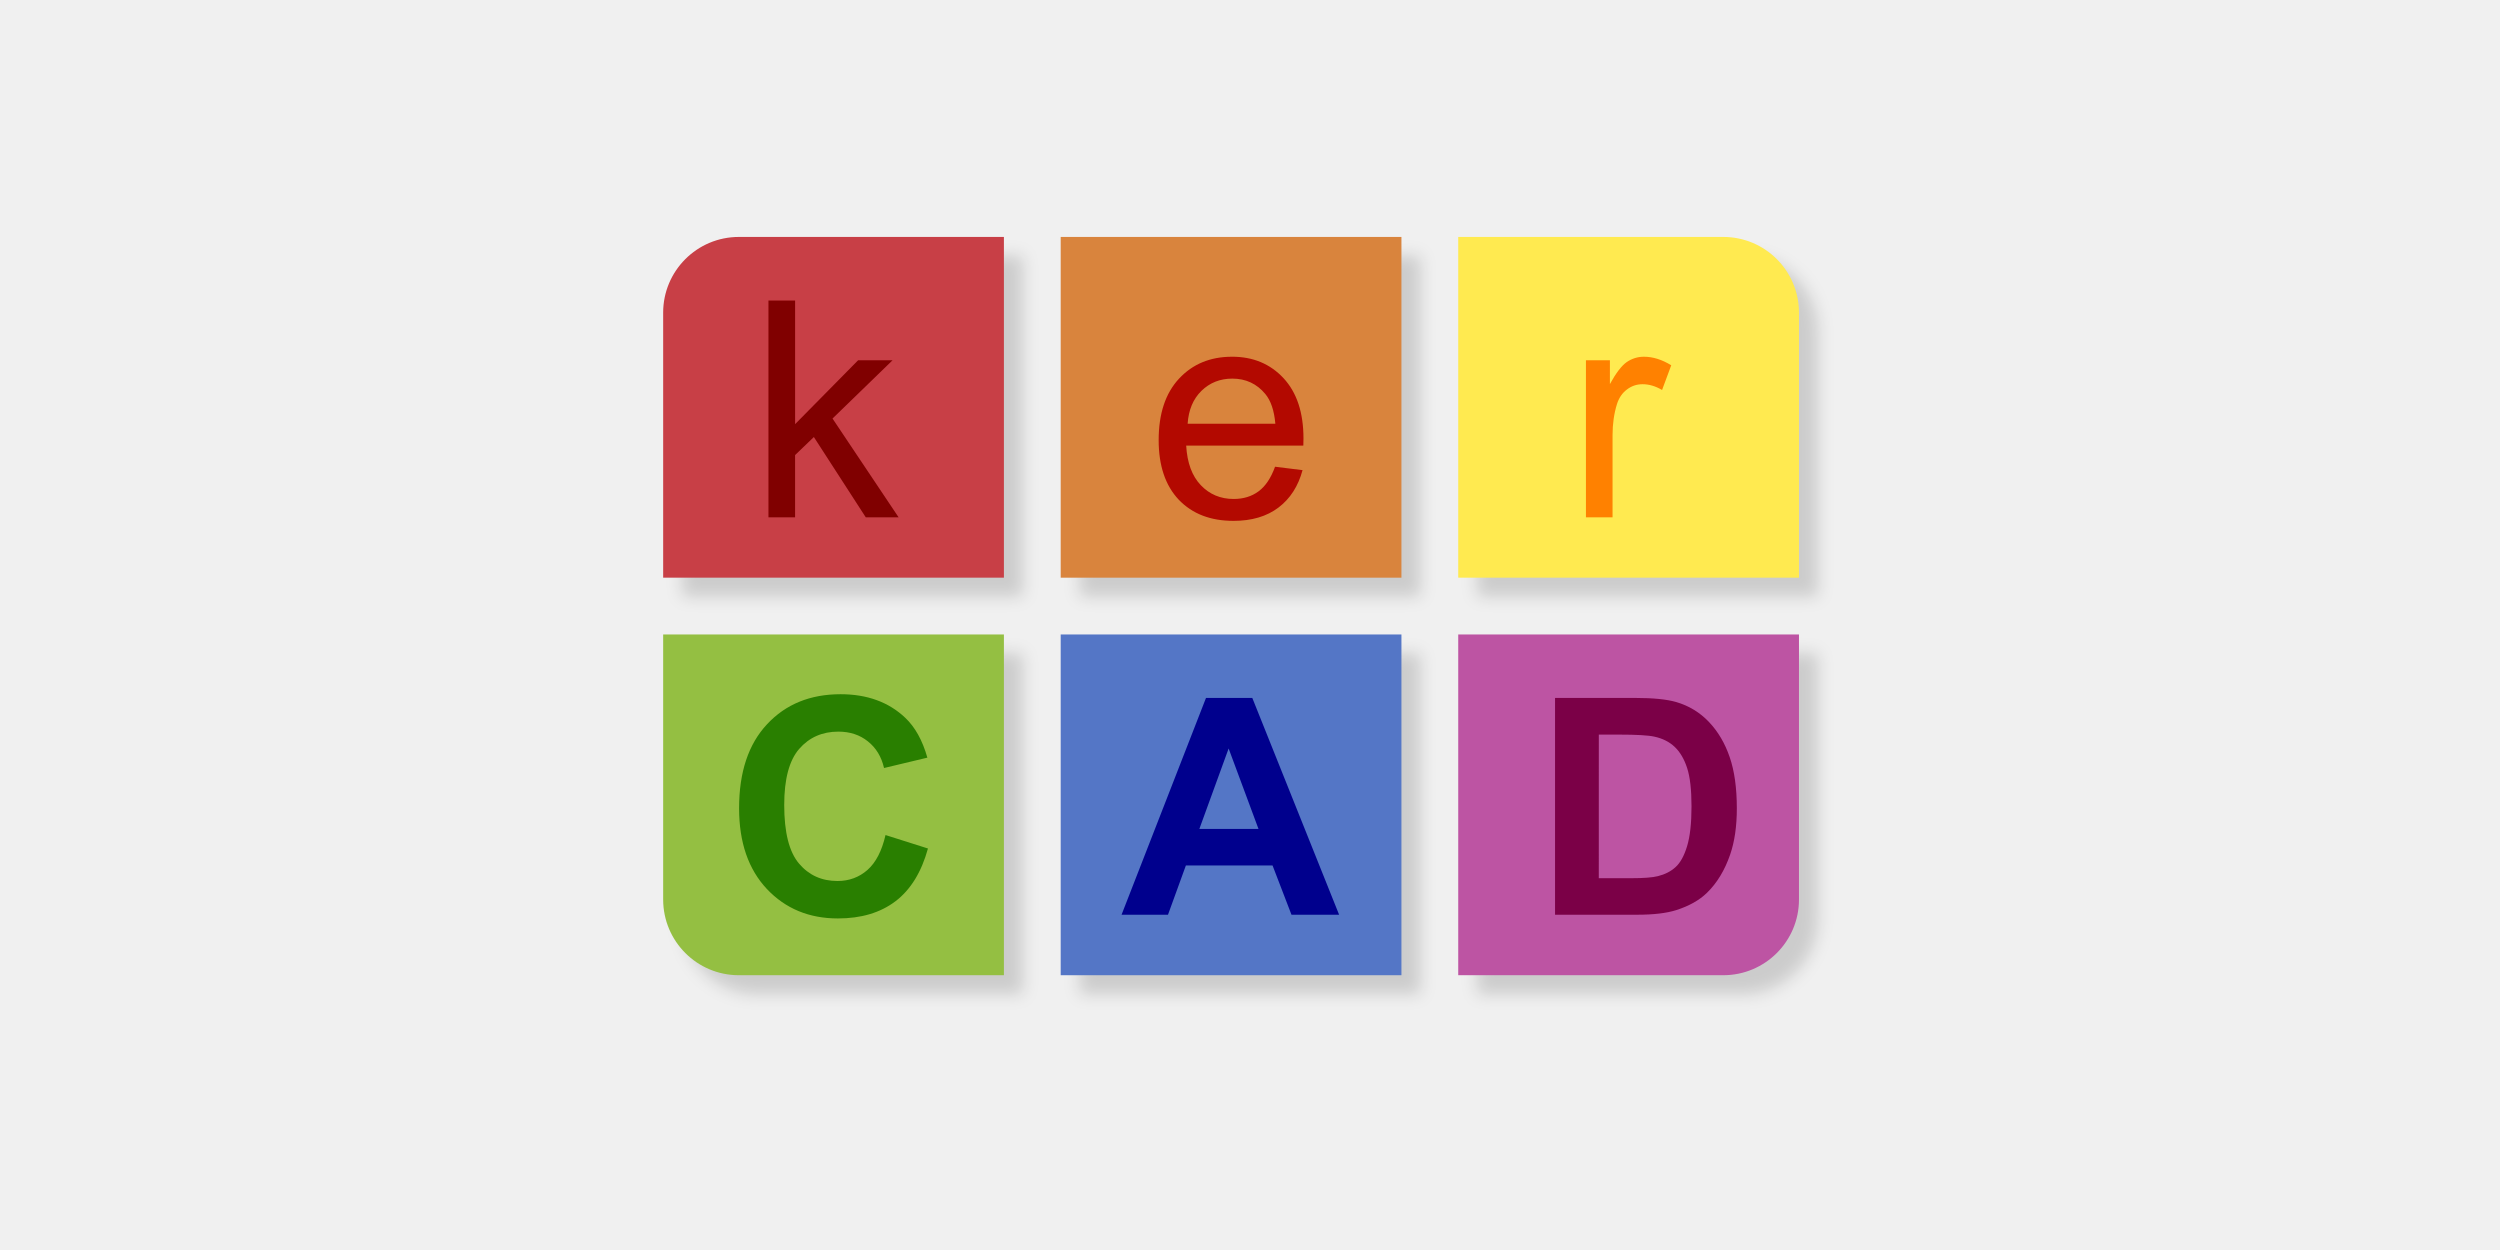
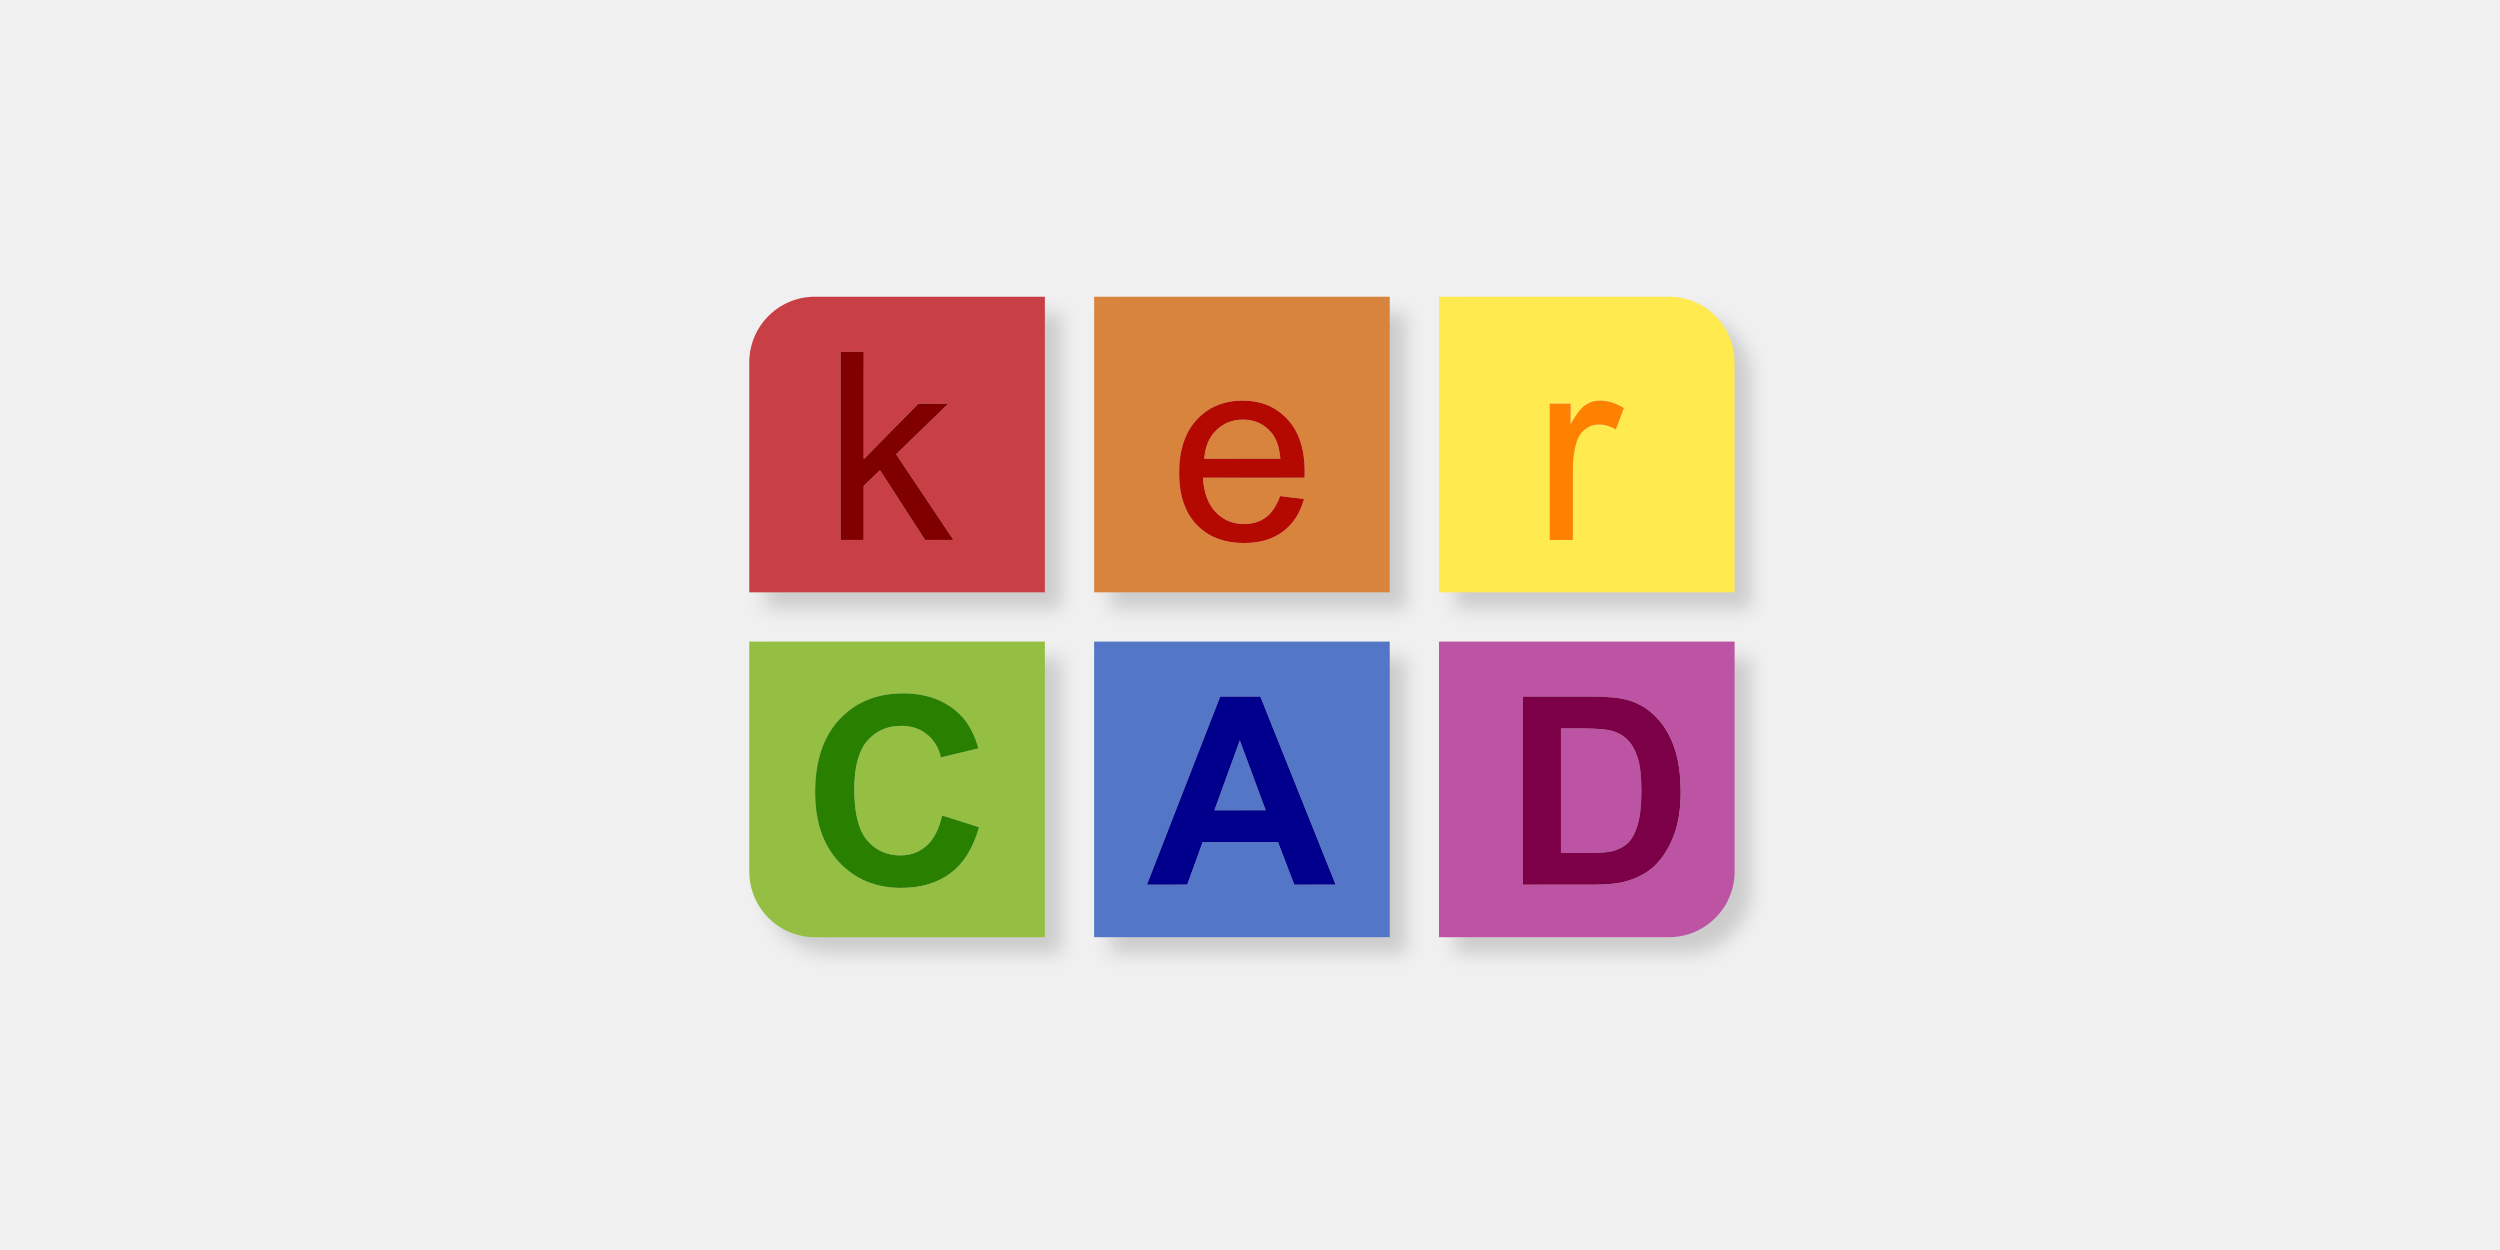
- <svg xmlns="http://www.w3.org/2000/svg" width="960" height="480" viewBox="0 0 960 480" fill="none" version="1.1" id="svg9" xml:space="preserve">
-   <defs id="defs2">
-     <linearGradient id="background" x2="960" y2="480" gradientUnits="userSpaceOnUse">
-       <stop stop-color="#153B67" id="stop1" />
-       <stop offset="1" stop-color="#1269EB" id="stop2" />
-     </linearGradient>
-     <pattern id="grid" width="40" height="40" patternUnits="userSpaceOnUse">
-       <path d="M40 0H0V40" stroke="white" stroke-opacity=".08" id="path2" />
-     </pattern>
-     <filter style="color-interpolation-filters:sRGB" id="filter67" x="-0.017" y="-0.026" width="1.033" height="1.051">
-       <feGaussianBlur stdDeviation="0.418" id="feGaussianBlur67" />
+ <svg xmlns="http://www.w3.org/2000/svg" version="1.1" viewBox="0 0 960 480">
+   <g transform="translate(32.4909 32.9909)">
+     <g transform="translate(447.509 207.009)">
+       <g transform="rotate(0)">
+         <g transform="scale(6.30611 6.30611)">
+           <g transform="skewX(0) skewY(0)">
+             <g opacity="1" transform="translate(-32.4909 -32.9909)">
+               <g id="Group">
+                 <g transform="translate(53 42.5)">
+                   <g transform="translate(0 0.499989)">
+                     <g transform="rotate(0)">
+                       <g>
+                         <animateTransform keyTimes="0;0.272;0.318;0.335;1" calcMode="spline" type="scale" dur="3.983s" keySplines="0 0 1 1;0 0 1 1;0 0 1 1;0 0 1 1" fill="freeze" attributeName="transform" values="1 1;1 1;1.2 1;1 1;1 1" />
+                         <g>
+                           <animateTransform keyTimes="0;0.272;0.318;0.335;1" calcMode="spline" type="scale" dur="3.983s" keySplines="0 0 1 1;0 0 1 1;0 0 1 1;0 0 1 1" fill="freeze" attributeName="transform" values="1 1;1 1;1 1.2;1 1;1 1" />
+                           <g opacity="1" transform="skewX(0) skewY(0) translate(-53 -42.5)">
+                             <g id="D">
+                               <g filter="url(#0x00007f88f5ca0810)">
+                                 <g opacity="0.15" transform="translate(53.9141 99.0547) translate(1 -55.477) rotate(0) scale(1 1) skewX(0) skewY(0) translate(-53.9141 -99.0547)">
+                                   <path d="M51.426 95.266C51.426 95.266 52.465 95.266 52.465 95.266C53.408 95.266 54.04 95.302 54.363 95.375C54.796 95.469 55.152 95.648 55.434 95.914C55.715 96.18 55.934 96.549 56.09 97.023C56.246 97.497 56.324 98.177 56.324 99.062C56.324 99.948 56.246 100.648 56.09 101.164C55.934 101.674 55.73 102.042 55.48 102.266C55.236 102.49 54.926 102.648 54.551 102.742C54.264 102.815 53.798 102.852 53.152 102.852C53.152 102.852 51.426 102.852 51.426 102.852C51.426 102.852 51.426 95.266 51.426 95.266ZM49.113 93.328C49.113 93.328 49.113 104.781 49.113 104.781C49.113 104.781 53.465 104.781 53.465 104.781C54.319 104.781 55.001 104.701 55.512 104.539C56.194 104.32 56.736 104.016 57.137 103.625C57.668 103.109 58.077 102.435 58.363 101.602C58.598 100.919 58.715 100.107 58.715 99.164C58.715 98.091 58.59 97.19 58.34 96.461C58.09 95.727 57.725 95.107 57.246 94.602C56.767 94.096 56.191 93.745 55.52 93.547C55.02 93.401 54.293 93.328 53.34 93.328C53.34 93.328 49.113 93.328 49.113 93.328ZM44 89.977C44 89.977 44 107.977 44 107.977C44 107.977 58 107.977 58 107.977C60.209 107.977 62 106.186 62 103.977C62 103.977 62 89.977 62 89.977C62 89.977 44 89.977 44 89.977Z" id="D2shadow" stroke-linejoin="round" fill-rule="evenodd" fill="#000000" stroke-linecap="round" stroke="none" stroke-width="0" />
+                                 </g>
+                               </g>
+                               <g opacity="1" transform="translate(53.9141 99.0547) translate(0 -56.4766) rotate(0) scale(1 1) skewX(0) skewY(0) translate(-53.9141 -99.0547)">
+                                 <path d="M51.426 95.266C51.426 95.266 52.465 95.266 52.465 95.266C53.408 95.266 54.04 95.302 54.363 95.375C54.796 95.469 55.152 95.648 55.434 95.914C55.715 96.18 55.934 96.549 56.09 97.023C56.246 97.497 56.324 98.177 56.324 99.062C56.324 99.948 56.246 100.648 56.09 101.164C55.934 101.674 55.73 102.042 55.48 102.266C55.236 102.49 54.926 102.648 54.551 102.742C54.264 102.815 53.798 102.852 53.152 102.852C53.152 102.852 51.426 102.852 51.426 102.852C51.426 102.852 51.426 95.266 51.426 95.266ZM49.113 93.328C49.113 93.328 49.113 104.781 49.113 104.781C49.113 104.781 53.465 104.781 53.465 104.781C54.319 104.781 55.001 104.701 55.512 104.539C56.194 104.32 56.736 104.016 57.137 103.625C57.668 103.109 58.077 102.435 58.363 101.602C58.598 100.919 58.715 100.107 58.715 99.164C58.715 98.091 58.59 97.19 58.34 96.461C58.09 95.727 57.725 95.107 57.246 94.602C56.767 94.096 56.191 93.745 55.52 93.547C55.02 93.401 54.293 93.328 53.34 93.328C53.34 93.328 49.113 93.328 49.113 93.328ZM44 89.977C44 89.977 44 107.977 44 107.977C44 107.977 58 107.977 58 107.977C60.209 107.977 62 106.186 62 103.977C62 103.977 62 89.977 62 89.977C62 89.977 44 89.977 44 89.977Z" id="D2" stroke-linejoin="round" fill-rule="evenodd" fill="#bd54a3" stroke-linecap="round" stroke="none" stroke-width="0" />
+                               </g>
+                               <g opacity="1" transform="translate(53.9141 99.0547) translate(0 -56.4766) rotate(0) scale(1 1) skewX(0) skewY(0) translate(-53.9141 -99.0547)">
+                                 <path d="M51.426 95.266C51.426 95.266 52.465 95.266 52.465 95.266C53.408 95.266 54.04 95.302 54.363 95.375C54.796 95.469 55.152 95.648 55.434 95.914C55.715 96.18 55.934 96.549 56.09 97.023C56.246 97.497 56.324 98.177 56.324 99.062C56.324 99.948 56.246 100.648 56.09 101.164C55.934 101.674 55.73 102.042 55.48 102.266C55.236 102.49 54.926 102.648 54.551 102.742C54.264 102.815 53.798 102.852 53.152 102.852C53.152 102.852 51.426 102.852 51.426 102.852C51.426 102.852 51.426 95.266 51.426 95.266ZM49.113 93.328C49.113 93.328 49.113 104.781 49.113 104.781C49.113 104.781 53.465 104.781 53.465 104.781C54.319 104.781 55.001 104.701 55.512 104.539C56.194 104.32 56.736 104.016 57.137 103.625C57.668 103.109 58.077 102.435 58.363 101.602C58.598 100.919 58.715 100.107 58.715 99.164C58.715 98.091 58.59 97.19 58.34 96.461C58.09 95.727 57.725 95.107 57.246 94.602C56.767 94.096 56.191 93.745 55.52 93.547C55.02 93.401 54.293 93.328 53.34 93.328C53.34 93.328 49.113 93.328 49.113 93.328Z" id="D1" stroke-linejoin="round" fill-rule="evenodd" fill="#7b0047" stroke-linecap="round" stroke="none" stroke-width="0" />
+                               </g>
+                             </g>
+                           </g>
+                         </g>
+                       </g>
+                     </g>
+                   </g>
+                 </g>
+                 <g transform="translate(32 42.5)">
+                   <g transform="translate(0 0.499989)">
+                     <g transform="rotate(0)">
+                       <g>
+                         <animateTransform keyTimes="0;0.226;0.272;0.289;1" calcMode="spline" type="scale" dur="3.983s" keySplines="0 0 1 1;0 0 1 1;0 0 1 1;0 0 1 1" fill="freeze" attributeName="transform" values="1 1;1 1;1.2 1;1 1;1 1" />
+                         <g>
+                           <animateTransform keyTimes="0;0.226;0.272;0.289;1" calcMode="spline" type="scale" dur="3.983s" keySplines="0 0 1 1;0 0 1 1;0 0 1 1;0 0 1 1" fill="freeze" attributeName="transform" values="1 1;1 1;1 1.2;1 1;1 1" />
+                           <g opacity="1" transform="skewX(0) skewY(0) translate(-32 -42.5)">
+                             <g id="A">
+                               <g filter="url(#0x00007f88fa00f070)">
+                                 <g opacity="0.15" transform="translate(31.9609 99.0547) translate(1 -55.477) rotate(0) scale(1 1) skewX(0) skewY(0) translate(-31.9609 -99.0547)">
+                                   <path d="M31.871 96C31.871 96 33.449 100.25 33.449 100.25C33.449 100.25 30.324 100.25 30.324 100.25C30.324 100.25 31.871 96 31.871 96ZM30.676 93.328C30.676 93.328 26.215 104.781 26.215 104.781C26.215 104.781 28.668 104.781 28.668 104.781C28.668 104.781 29.613 102.18 29.613 102.18C29.613 102.18 34.191 102.18 34.191 102.18C34.191 102.18 35.191 104.781 35.191 104.781C35.191 104.781 37.707 104.781 37.707 104.781C37.707 104.781 33.121 93.328 33.121 93.328C33.121 93.328 30.676 93.328 30.676 93.328ZM23 89.977C23 89.977 23 107.977 23 107.977C23 107.977 41 107.977 41 107.977C41 107.977 41 89.977 41 89.977C41 89.977 23 89.977 23 89.977Z" id="A2shadow" stroke-linejoin="round" fill-rule="evenodd" fill="#000000" stroke-linecap="round" stroke="none" stroke-width="0" />
+                                 </g>
+                               </g>
+                               <g opacity="1" transform="translate(31.9609 99.0547) translate(0 -56.4766) rotate(0) scale(1 1) skewX(0) skewY(0) translate(-31.9609 -99.0547)">
+                                 <path d="M31.871 96C31.871 96 33.449 100.25 33.449 100.25C33.449 100.25 30.324 100.25 30.324 100.25C30.324 100.25 31.871 96 31.871 96ZM30.676 93.328C30.676 93.328 26.215 104.781 26.215 104.781C26.215 104.781 28.668 104.781 28.668 104.781C28.668 104.781 29.613 102.18 29.613 102.18C29.613 102.18 34.191 102.18 34.191 102.18C34.191 102.18 35.191 104.781 35.191 104.781C35.191 104.781 37.707 104.781 37.707 104.781C37.707 104.781 33.121 93.328 33.121 93.328C33.121 93.328 30.676 93.328 30.676 93.328ZM23 89.977C23 89.977 23 107.977 23 107.977C23 107.977 41 107.977 41 107.977C41 107.977 41 89.977 41 89.977C41 89.977 23 89.977 23 89.977Z" id="A2" stroke-linejoin="round" fill-rule="evenodd" fill="#5476c6" stroke-linecap="round" stroke="none" stroke-width="0" />
+                               </g>
+                               <g opacity="1" transform="translate(31.9609 99.0547) translate(0 -56.4766) rotate(0) scale(1 1) skewX(0) skewY(0) translate(-31.9609 -99.0547)">
+                                 <path d="M31.871 96C31.871 96 33.449 100.25 33.449 100.25C33.449 100.25 30.324 100.25 30.324 100.25C30.324 100.25 31.871 96 31.871 96ZM30.676 93.328C30.676 93.328 26.215 104.781 26.215 104.781C26.215 104.781 28.668 104.781 28.668 104.781C28.668 104.781 29.613 102.18 29.613 102.18C29.613 102.18 34.191 102.18 34.191 102.18C34.191 102.18 35.191 104.781 35.191 104.781C35.191 104.781 37.707 104.781 37.707 104.781C37.707 104.781 33.121 93.328 33.121 93.328C33.121 93.328 30.676 93.328 30.676 93.328Z" id="A1" stroke-linejoin="round" fill-rule="evenodd" fill="#00008d" stroke-linecap="round" stroke="none" stroke-width="0" />
+                               </g>
+                             </g>
+                           </g>
+                         </g>
+                       </g>
+                     </g>
+                   </g>
+                 </g>
+                 <g transform="translate(11 42.5)">
+                   <g transform="translate(0 0.499989)">
+                     <g transform="rotate(0)">
+                       <g>
+                         <animateTransform keyTimes="0;0.18;0.226;0.243;1" calcMode="spline" type="scale" dur="3.983s" keySplines="0 0 1 1;0 0 1 1;0 0 1 1;0 0 1 1" fill="freeze" attributeName="transform" values="1 1;1 1;1.2 1;1 1;1 1" />
+                         <g>
+                           <animateTransform keyTimes="0;0.18;0.226;0.243;1" calcMode="spline" type="scale" dur="3.983s" keySplines="0 0 1 1;0 0 1 1;0 0 1 1;0 0 1 1" fill="freeze" attributeName="transform" values="1 1;1 1;1 1.2;1 1;1 1" />
+                           <g opacity="1" transform="skewX(0) skewY(0) translate(-11 -42.5)">
+                             <g id="C">
+                               <g filter="url(#0x00007f88f5c3ef30)">
+                                 <g opacity="0.15" transform="translate(11 99.0547) translate(1 -55.477) rotate(0) scale(1 1) skewX(0) skewY(0) translate(-11 -99.0547)">
+                                   <path d="M11.371 93.133C9.767 93.133 8.473 93.662 7.488 94.719C6.504 95.771 6.012 97.25 6.012 99.156C6.012 100.958 6.501 102.38 7.48 103.422C8.46 104.458 9.71 104.977 11.23 104.977C12.46 104.977 13.473 104.674 14.27 104.07C15.072 103.461 15.645 102.531 15.988 101.281C15.988 101.281 13.746 100.57 13.746 100.57C13.553 101.409 13.236 102.023 12.793 102.414C12.35 102.805 11.822 103 11.207 103C10.374 103 9.697 102.693 9.176 102.078C8.655 101.464 8.395 100.432 8.395 98.984C8.395 97.62 8.658 96.633 9.184 96.023C9.715 95.414 10.405 95.109 11.254 95.109C11.868 95.109 12.389 95.281 12.816 95.625C13.249 95.969 13.533 96.438 13.668 97.031C13.668 97.031 15.957 96.484 15.957 96.484C15.697 95.568 15.306 94.865 14.785 94.375C13.91 93.547 12.772 93.133 11.371 93.133ZM2 89.977C2 89.977 2 103.977 2 103.977C2 106.186 3.791 107.977 6 107.977C6 107.977 20 107.977 20 107.977C20 107.977 20 89.977 20 89.977C20 89.977 2 89.977 2 89.977Z" id="C2shadow" stroke-linejoin="round" fill-rule="evenodd" fill="#000000" stroke-linecap="round" stroke="none" stroke-width="0" />
+                                 </g>
+                               </g>
+                               <g opacity="1" transform="translate(11 99.0547) translate(0 -56.4766) rotate(0) scale(1 1) skewX(0) skewY(0) translate(-11 -99.0547)">
+                                 <path d="M11.371 93.133C9.767 93.133 8.473 93.662 7.488 94.719C6.504 95.771 6.012 97.25 6.012 99.156C6.012 100.958 6.501 102.38 7.48 103.422C8.46 104.458 9.71 104.977 11.23 104.977C12.46 104.977 13.473 104.674 14.27 104.07C15.072 103.461 15.645 102.531 15.988 101.281C15.988 101.281 13.746 100.57 13.746 100.57C13.553 101.409 13.236 102.023 12.793 102.414C12.35 102.805 11.822 103 11.207 103C10.374 103 9.697 102.693 9.176 102.078C8.655 101.464 8.395 100.432 8.395 98.984C8.395 97.62 8.658 96.633 9.184 96.023C9.715 95.414 10.405 95.109 11.254 95.109C11.868 95.109 12.389 95.281 12.816 95.625C13.249 95.969 13.533 96.438 13.668 97.031C13.668 97.031 15.957 96.484 15.957 96.484C15.697 95.568 15.306 94.865 14.785 94.375C13.91 93.547 12.772 93.133 11.371 93.133ZM2 89.977C2 89.977 2 103.977 2 103.977C2 106.186 3.791 107.977 6 107.977C6 107.977 20 107.977 20 107.977C20 107.977 20 89.977 20 89.977C20 89.977 2 89.977 2 89.977Z" id="C2" stroke-linejoin="round" fill-rule="evenodd" fill="#94bf42" stroke-linecap="round" stroke="none" stroke-width="0" />
+                               </g>
+                               <g opacity="1" transform="translate(11 99.0547) translate(0 -56.4766) rotate(0) scale(1 1) skewX(0) skewY(0) translate(-11 -99.0547)">
+                                 <path d="M11.371 93.133C9.767 93.133 8.473 93.662 7.488 94.719C6.504 95.771 6.012 97.25 6.012 99.156C6.012 100.958 6.501 102.38 7.48 103.422C8.46 104.458 9.71 104.977 11.23 104.977C12.46 104.977 13.473 104.674 14.27 104.07C15.072 103.461 15.645 102.531 15.988 101.281C15.988 101.281 13.746 100.57 13.746 100.57C13.553 101.409 13.236 102.023 12.793 102.414C12.35 102.805 11.822 103 11.207 103C10.374 103 9.697 102.693 9.176 102.078C8.655 101.464 8.395 100.432 8.395 98.984C8.395 97.62 8.658 96.633 9.184 96.023C9.715 95.414 10.405 95.109 11.254 95.109C11.868 95.109 12.389 95.281 12.816 95.625C13.249 95.969 13.533 96.438 13.668 97.031C13.668 97.031 15.957 96.484 15.957 96.484C15.697 95.568 15.306 94.865 14.785 94.375C13.91 93.547 12.772 93.133 11.371 93.133Z" id="C1" stroke-linejoin="round" fill-rule="evenodd" fill="#297f00" stroke-linecap="round" stroke="none" stroke-width="0" />
+                               </g>
+                             </g>
+                           </g>
+                         </g>
+                       </g>
+                     </g>
+                   </g>
+                 </g>
+                 <g transform="translate(53 21.5)">
+                   <g transform="translate(0 0.499989)">
+                     <g transform="rotate(0)">
+                       <g>
+                         <animateTransform keyTimes="0;0.134;0.18;0.197;1" calcMode="spline" type="scale" dur="3.983s" keySplines="0 0 1 1;0 0 1 1;0 0 1 1;0 0 1 1" fill="freeze" attributeName="transform" values="1 1;1 1;1.2 1;1 1;1 1" />
+                         <g>
+                           <animateTransform keyTimes="0;0.134;0.18;0.197;1" calcMode="spline" type="scale" dur="3.983s" keySplines="0 0 1 1;0 0 1 1;0 0 1 1;0 0 1 1" fill="freeze" attributeName="transform" values="1 1;1 1;1 1.2;1 1;1 1" />
+                           <g opacity="1" transform="skewX(0) skewY(0) translate(-53 -21.5)">
+                             <g id="r">
+                               <g filter="url(#0x00007f88f7569990)">
+                                 <g opacity="0.15" transform="translate(53 79.5469) translate(1 -55.477) rotate(0) scale(1 1) skewX(0) skewY(0) translate(-53 -79.5469)">
+                                   <path d="M53.809 75.305C53.48 75.305 53.178 75.398 52.902 75.586C52.632 75.773 52.335 76.162 52.012 76.75C52.012 76.75 52.012 75.492 52.012 75.492C52.012 75.492 50.746 75.492 50.746 75.492C50.746 75.492 50.746 83.789 50.746 83.789C50.746 83.789 52.152 83.789 52.152 83.789C52.152 83.789 52.152 79.445 52.152 79.445C52.152 78.852 52.23 78.305 52.387 77.805C52.491 77.477 52.665 77.221 52.91 77.039C53.155 76.852 53.431 76.758 53.738 76.758C54.082 76.758 54.426 76.859 54.77 77.062C54.77 77.062 55.254 75.758 55.254 75.758C54.764 75.456 54.283 75.305 53.809 75.305ZM44 68.977C44 68.977 44 86.977 44 86.977C44 86.977 62 86.977 62 86.977C62 86.977 62 72.977 62 72.977C62 70.767 60.209 68.977 58 68.977C58 68.977 44 68.977 44 68.977Z" id="r2shadow" stroke-linejoin="round" fill-rule="evenodd" fill="#000000" stroke-linecap="round" stroke="none" stroke-width="0" />
+                                 </g>
+                               </g>
+                               <g opacity="1" transform="translate(53 79.5469) translate(0 -56.4766) rotate(0) scale(1 1) skewX(0) skewY(0) translate(-53 -79.5469)">
+                                 <path d="M53.809 75.305C53.48 75.305 53.178 75.398 52.902 75.586C52.632 75.773 52.335 76.162 52.012 76.75C52.012 76.75 52.012 75.492 52.012 75.492C52.012 75.492 50.746 75.492 50.746 75.492C50.746 75.492 50.746 83.789 50.746 83.789C50.746 83.789 52.152 83.789 52.152 83.789C52.152 83.789 52.152 79.445 52.152 79.445C52.152 78.852 52.23 78.305 52.387 77.805C52.491 77.477 52.665 77.221 52.91 77.039C53.155 76.852 53.431 76.758 53.738 76.758C54.082 76.758 54.426 76.859 54.77 77.062C54.77 77.062 55.254 75.758 55.254 75.758C54.764 75.456 54.283 75.305 53.809 75.305ZM44 68.977C44 68.977 44 86.977 44 86.977C44 86.977 62 86.977 62 86.977C62 86.977 62 72.977 62 72.977C62 70.767 60.209 68.977 58 68.977C58 68.977 44 68.977 44 68.977Z" id="r2" stroke-linejoin="round" fill-rule="evenodd" fill="#ffea50" stroke-linecap="round" stroke="none" stroke-width="0" />
+                               </g>
+                               <g opacity="1" transform="translate(53 79.5469) translate(0 -56.4766) rotate(0) scale(1 1) skewX(0) skewY(0) translate(-53 -79.5469)">
+                                 <path d="M53.809 75.305C53.48 75.305 53.178 75.398 52.902 75.586C52.632 75.773 52.335 76.162 52.012 76.75C52.012 76.75 52.012 75.492 52.012 75.492C52.012 75.492 50.746 75.492 50.746 75.492C50.746 75.492 50.746 83.789 50.746 83.789C50.746 83.789 52.152 83.789 52.152 83.789C52.152 83.789 52.152 79.445 52.152 79.445C52.152 78.852 52.23 78.305 52.387 77.805C52.491 77.477 52.665 77.221 52.91 77.039C53.155 76.852 53.431 76.758 53.738 76.758C54.082 76.758 54.426 76.859 54.77 77.062C54.77 77.062 55.254 75.758 55.254 75.758C54.764 75.456 54.283 75.305 53.809 75.305Z" id="r1" stroke-linejoin="round" fill-rule="evenodd" fill="#ff8100" stroke-linecap="round" stroke="none" stroke-width="0" />
+                               </g>
+                             </g>
+                           </g>
+                         </g>
+                       </g>
+                     </g>
+                   </g>
+                 </g>
+                 <g transform="translate(32 21.5)">
+                   <g transform="translate(0 0.499989)">
+                     <g transform="rotate(0)">
+                       <g>
+                         <animateTransform keyTimes="0;0.088;0.134;0.151;1" calcMode="spline" type="scale" dur="3.983s" keySplines="0 0 1 1;0 0 1 1;0 0 1 1;0 0 1 1" fill="freeze" attributeName="transform" values="1 1;1 1;1.2 1;1 1;1 1" />
+                         <g>
+                           <animateTransform keyTimes="0;0.088;0.134;0.151;1" calcMode="spline" type="scale" dur="3.983s" keySplines="0 0 1 1;0 0 1 1;0 0 1 1;0 0 1 1" fill="freeze" attributeName="transform" values="1 1;1 1;1 1.2;1 1;1 1" />
+                           <g opacity="1" transform="skewX(0) skewY(0) translate(-32 -21.5)">
+                             <g id="e">
+                               <g filter="url(#0x00007f88fd8ccd40)">
+                                 <g opacity="0.15" transform="translate(32 79.6406) translate(1 -55.477) rotate(0) scale(1 1) skewX(0) skewY(0) translate(-32 -79.6406)">
+                                   <path d="M32.066 76.461C32.78 76.461 33.361 76.732 33.809 77.273C34.1 77.622 34.277 78.146 34.34 78.844C34.34 78.844 29.707 78.844 29.707 78.844C29.754 78.12 29.996 77.542 30.434 77.109C30.876 76.677 31.421 76.461 32.066 76.461ZM32.051 75.305C30.905 75.305 29.973 75.69 29.254 76.461C28.535 77.232 28.176 78.315 28.176 79.711C28.176 81.06 28.53 82.109 29.238 82.859C29.952 83.604 30.915 83.977 32.129 83.977C33.092 83.977 33.884 83.742 34.504 83.273C35.124 82.805 35.548 82.146 35.777 81.297C35.777 81.297 34.324 81.117 34.324 81.117C34.111 81.711 33.822 82.143 33.457 82.414C33.092 82.685 32.652 82.82 32.137 82.82C31.444 82.82 30.866 82.578 30.402 82.094C29.939 81.609 29.681 80.912 29.629 80C29.629 80 35.816 80 35.816 80C35.822 79.833 35.824 79.708 35.824 79.625C35.824 78.255 35.473 77.193 34.77 76.438C34.066 75.682 33.16 75.305 32.051 75.305C32.051 75.305 32.051 75.305 32.051 75.305ZM23 68.977C23 68.977 23 86.977 23 86.977C23 86.977 41 86.977 41 86.977C41 86.977 41 68.977 41 68.977C41 68.977 23 68.977 23 68.977Z" id="e2shadow" stroke-linejoin="round" fill-rule="evenodd" fill="#000000" stroke-linecap="round" stroke="none" stroke-width="0" />
+                                 </g>
+                               </g>
+                               <g opacity="1" transform="translate(32 79.6406) translate(0 -56.4766) rotate(0) scale(1 1) skewX(0) skewY(0) translate(-32 -79.6406)">
+                                 <path d="M32.066 76.461C32.78 76.461 33.361 76.732 33.809 77.273C34.1 77.622 34.277 78.146 34.34 78.844C34.34 78.844 29.707 78.844 29.707 78.844C29.754 78.12 29.996 77.542 30.434 77.109C30.876 76.677 31.421 76.461 32.066 76.461ZM32.051 75.305C30.905 75.305 29.973 75.69 29.254 76.461C28.535 77.232 28.176 78.315 28.176 79.711C28.176 81.06 28.53 82.109 29.238 82.859C29.952 83.604 30.915 83.977 32.129 83.977C33.092 83.977 33.884 83.742 34.504 83.273C35.124 82.805 35.548 82.146 35.777 81.297C35.777 81.297 34.324 81.117 34.324 81.117C34.111 81.711 33.822 82.143 33.457 82.414C33.092 82.685 32.652 82.82 32.137 82.82C31.444 82.82 30.866 82.578 30.402 82.094C29.939 81.609 29.681 80.912 29.629 80C29.629 80 35.816 80 35.816 80C35.822 79.833 35.824 79.708 35.824 79.625C35.824 78.255 35.473 77.193 34.77 76.438C34.066 75.682 33.16 75.305 32.051 75.305C32.051 75.305 32.051 75.305 32.051 75.305ZM23 68.977C23 68.977 23 86.977 23 86.977C23 86.977 41 86.977 41 86.977C41 86.977 41 68.977 41 68.977C41 68.977 23 68.977 23 68.977Z" id="e2" stroke-linejoin="round" fill-rule="evenodd" fill="#d9843d" stroke-linecap="round" stroke="none" stroke-width="0" />
+                               </g>
+                               <g opacity="1" transform="translate(32 79.6406) translate(0 -56.4766) rotate(0) scale(1 1) skewX(0) skewY(0) translate(-32 -79.6406)">
+                                 <path d="M32.066 76.461C32.78 76.461 33.361 76.732 33.809 77.273C34.1 77.622 34.277 78.146 34.34 78.844C34.34 78.844 29.707 78.844 29.707 78.844C29.754 78.12 29.996 77.542 30.434 77.109C30.876 76.677 31.421 76.461 32.066 76.461ZM32.051 75.305C30.905 75.305 29.973 75.69 29.254 76.461C28.535 77.232 28.176 78.315 28.176 79.711C28.176 81.06 28.53 82.109 29.238 82.859C29.952 83.604 30.915 83.977 32.129 83.977C33.092 83.977 33.884 83.742 34.504 83.273C35.124 82.805 35.548 82.146 35.777 81.297C35.777 81.297 34.324 81.117 34.324 81.117C34.111 81.711 33.822 82.143 33.457 82.414C33.092 82.685 32.652 82.82 32.137 82.82C31.444 82.82 30.866 82.578 30.402 82.094C29.939 81.609 29.681 80.912 29.629 80C29.629 80 35.816 80 35.816 80C35.822 79.833 35.824 79.708 35.824 79.625C35.824 78.255 35.473 77.193 34.77 76.438C34.066 75.682 33.16 75.305 32.051 75.305C32.051 75.305 32.051 75.305 32.051 75.305Z" id="e1" stroke-linejoin="round" fill-rule="evenodd" fill="#b30900" stroke-linecap="round" stroke="none" stroke-width="0" />
+                               </g>
+                             </g>
+                           </g>
+                         </g>
+                       </g>
+                     </g>
+                   </g>
+                 </g>
+                 <g transform="translate(11 21.5)">
+                   <g transform="translate(0 0.499989)">
+                     <g transform="rotate(0)">
+                       <g>
+                         <animateTransform keyTimes="0;0.042;0.088;0.105;1" calcMode="spline" type="scale" dur="3.983s" keySplines="0 0 1 1;0 0 1 1;0 0 1 1;0 0 1 1" fill="freeze" attributeName="transform" values="1 1;1 1;1.2 1;1 1;1 1" />
+                         <g>
+                           <animateTransform keyTimes="0;0.042;0.088;0.105;1" calcMode="spline" type="scale" dur="3.983s" keySplines="0 0 1 1;0 0 1 1;0 0 1 1;0 0 1 1" fill="freeze" attributeName="transform" values="1 1;1 1;1 1.2;1 1;1 1" />
+                           <g opacity="1" transform="skewX(0) skewY(0) translate(-11 -21.5)">
+                             <g id="k">
+                               <g filter="url(#0x00007f88fc7a9610)">
+                                 <g opacity="0.15" transform="translate(11 77.9766) translate(1 -55.477) rotate(0) scale(1 1) skewX(0) skewY(0) translate(-11 -77.9766)">
+                                   <path d="M6 68.977C3.791 68.977 2 70.767 2 72.977C2 72.977 2 86.977 2 86.977C2 86.977 20 86.977 20 86.977C20 86.977 20 68.977 20 68.977C20 68.977 6 68.977 6 68.977ZM7.562 72.336C7.562 72.336 7.562 83.789 7.562 83.789C7.562 83.789 8.969 83.789 8.969 83.789C8.969 83.789 8.969 80.5 8.969 80.5C8.969 80.5 9.961 79.547 9.961 79.547C9.961 79.547 12.703 83.789 12.703 83.789C12.703 83.789 14.438 83.789 14.438 83.789C14.438 83.789 10.945 78.57 10.945 78.57C10.945 78.57 14.117 75.492 14.117 75.492C14.117 75.492 12.297 75.492 12.297 75.492C12.297 75.492 8.969 78.867 8.969 78.867C8.969 78.867 8.969 72.336 8.969 72.336C8.969 72.336 7.562 72.336 7.562 72.336Z" id="k2shadow" stroke-linejoin="round" fill-rule="evenodd" fill="#000000" stroke-linecap="round" stroke="none" stroke-width="0" />
+                                 </g>
+                               </g>
+                               <g opacity="1" transform="translate(11 77.9766) translate(0 -56.4766) rotate(0) scale(1 1) skewX(0) skewY(0) translate(-11 -77.9766)">
+                                 <path d="M6 68.977C3.791 68.977 2 70.767 2 72.977C2 72.977 2 86.977 2 86.977C2 86.977 20 86.977 20 86.977C20 86.977 20 68.977 20 68.977C20 68.977 6 68.977 6 68.977ZM7.562 72.336C7.562 72.336 7.562 83.789 7.562 83.789C7.562 83.789 8.969 83.789 8.969 83.789C8.969 83.789 8.969 80.5 8.969 80.5C8.969 80.5 9.961 79.547 9.961 79.547C9.961 79.547 12.703 83.789 12.703 83.789C12.703 83.789 14.438 83.789 14.438 83.789C14.438 83.789 10.945 78.57 10.945 78.57C10.945 78.57 14.117 75.492 14.117 75.492C14.117 75.492 12.297 75.492 12.297 75.492C12.297 75.492 8.969 78.867 8.969 78.867C8.969 78.867 8.969 72.336 8.969 72.336C8.969 72.336 7.562 72.336 7.562 72.336Z" id="k2" stroke-linejoin="round" fill-rule="evenodd" fill="#c83f46" stroke-linecap="round" stroke="none" stroke-width="0" />
+                               </g>
+                               <g opacity="1" transform="translate(11 78.0625) translate(0 -56.4766) rotate(0) scale(1 1) skewX(0) skewY(0) translate(-11 -78.0625)">
+                                 <path d="M7.562 72.336C7.562 72.336 7.562 83.789 7.562 83.789C7.562 83.789 8.969 83.789 8.969 83.789C8.969 83.789 8.969 80.5 8.969 80.5C8.969 80.5 9.961 79.547 9.961 79.547C9.961 79.547 12.703 83.789 12.703 83.789C12.703 83.789 14.438 83.789 14.438 83.789C14.438 83.789 10.945 78.57 10.945 78.57C10.945 78.57 14.117 75.492 14.117 75.492C14.117 75.492 12.297 75.492 12.297 75.492C12.297 75.492 8.969 78.867 8.969 78.867C8.969 78.867 8.969 72.336 8.969 72.336C8.969 72.336 7.562 72.336 7.562 72.336Z" id="k1" stroke-linejoin="round" fill-rule="evenodd" fill="#800000" stroke-linecap="round" stroke="none" stroke-width="0" />
+                               </g>
+                             </g>
+                           </g>
+                         </g>
+                       </g>
+                     </g>
+                   </g>
+                 </g>
+               </g>
+             </g>
+           </g>
+         </g>
+       </g>
+     </g>
+   </g>
+   <defs>
+     <filter id="0x00007f88f5ca0810" filterUnits="userSpaceOnUse">
+       <feGaussianBlur stdDeviation="0.529" />
+     </filter>
+     <filter id="0x00007f88fa00f070" filterUnits="userSpaceOnUse">
+       <feGaussianBlur stdDeviation="0.529" />
+     </filter>
+     <filter id="0x00007f88f5c3ef30" filterUnits="userSpaceOnUse">
+       <feGaussianBlur stdDeviation="0.529" />
+     </filter>
+     <filter id="0x00007f88f7569990" filterUnits="userSpaceOnUse">
+       <feGaussianBlur stdDeviation="0.529" />
+     </filter>
+     <filter id="0x00007f88fd8ccd40" filterUnits="userSpaceOnUse">
+       <feGaussianBlur stdDeviation="0.529" />
+     </filter>
+     <filter id="0x00007f88fc7a9610" filterUnits="userSpaceOnUse">
+       <feGaussianBlur stdDeviation="0.529" />
    </filter>
  </defs>
-   <g style="fill:none;stroke-width:0.138" id="g9" transform="matrix(7.269231,0,0,7.269231,247.3846,-3.519249)">
-     <path id="path56" style="opacity:0.15;fill:#000000;fill-opacity:1;stroke:none;stroke-width:1.101;stroke-linecap:round;stroke-linejoin:round;paint-order:markers fill stroke;filter:url(#filter67)" d="m 6,14 c -2.209,0 -4,1.791 -4,4 v 14 h 18 V 14 Z m 17,0 V 32 H 41 V 14 Z M 44,14 V 32 H 62 V 18 c 0,-2.209 -1.791,-4 -4,-4 z M 2,35 v 14 c 0,2.209 1.791,4 4,4 h 14 V 35 Z m 21,0 V 53 H 41 V 35 Z M 44,35 v 18 h 14 c 2.209,0 4,-1.791 4,-4 V 35 Z" />
-     <g id="g56" transform="translate(-1,-55.97656)" style="mix-blend-mode:normal;stroke-width:0.138">
-       <path id="path14" style="opacity:1;fill:#bd54a3;fill-opacity:1;stroke:none;stroke-width:1.101;stroke-linecap:round;stroke-linejoin:round;paint-order:markers fill stroke" d="m 44,89.977 v 18 h 14 c 2.209,0 4,-1.791 4,-4 V 89.977 Z" />
-       <path id="path15" style="opacity:1;fill:#5476c6;fill-opacity:1;stroke:none;stroke-width:1.101;stroke-linecap:round;stroke-linejoin:round;paint-order:markers fill stroke" d="M 23,89.977 V 107.977 H 41 V 89.977 Z" />
-       <path id="path16" style="opacity:1;fill:#94bf42;fill-opacity:1;stroke:none;stroke-width:1.101;stroke-linecap:round;stroke-linejoin:round;paint-order:markers fill stroke" d="m 2,89.977 v 14 c 0,2.209 1.791,4 4,4 H 20 V 89.977 Z" />
-       <path id="path17" style="opacity:1;fill:#ffea50;fill-opacity:1;stroke:none;stroke-width:1.101;stroke-linecap:round;stroke-linejoin:round;paint-order:markers fill stroke" d="m 44,68.977 v 18 h 18 v -14 c 0,-2.209 -1.791,-4 -4,-4 z" />
-       <path id="path18" style="opacity:1;fill:#d9843d;fill-opacity:1;stroke:none;stroke-width:1.101;stroke-linecap:round;stroke-linejoin:round;paint-order:markers fill stroke" d="m 23,68.977 v 18 h 18 v -18 z" />
-       <path id="path19" style="opacity:1;fill:#c83f46;fill-opacity:1;stroke:none;stroke-width:1.101;stroke-linecap:round;stroke-linejoin:round;paint-order:markers fill stroke" d="m 6,68.977 c -2.209,0 -4,1.791 -4,4 v 14 h 18 v -18 z" />
-       <path id="path55" style="opacity:1;mix-blend-mode:normal;fill:#7b0047;fill-opacity:1;stroke:none;stroke-width:1.101;stroke-linecap:round;stroke-linejoin:round;paint-order:markers fill stroke" d="m 51.426,95.266 h 1.039 c 0.943,0 1.576,0.036 1.898,0.109 0.432,0.094 0.789,0.273 1.07,0.539 0.281,0.266 0.5,0.635 0.656,1.109 0.156,0.474 0.234,1.154 0.234,2.039 0,0.885 -0.078,1.586 -0.234,2.102 -0.156,0.51 -0.359,0.878 -0.609,1.102 -0.245,0.224 -0.555,0.383 -0.93,0.477 -0.286,0.073 -0.753,0.109 -1.398,0.109 h -1.727 z m -2.312,-1.938 v 11.453 h 4.352 c 0.854,0 1.536,-0.081 2.047,-0.242 0.682,-0.219 1.224,-0.523 1.625,-0.914 0.531,-0.516 0.94,-1.19 1.227,-2.023 0.234,-0.682 0.352,-1.495 0.352,-2.437 0,-1.073 -0.125,-1.974 -0.375,-2.703 -0.25,-0.734 -0.615,-1.354 -1.094,-1.859 -0.479,-0.505 -1.055,-0.857 -1.727,-1.055 -0.5,-0.146 -1.227,-0.219 -2.18,-0.219 z" />
-       <path id="path53" style="opacity:1;mix-blend-mode:normal;fill:#00008d;fill-opacity:1;stroke:none;stroke-width:1.101;stroke-linecap:round;stroke-linejoin:round;paint-order:markers fill stroke" d="m 31.871,96 1.578,4.25 h -3.125 z m -1.195,-2.672 -4.461,11.453 h 2.453 l 0.945,-2.602 h 4.578 l 1,2.602 h 2.516 L 33.121,93.328 Z" />
-       <path style="opacity:1;mix-blend-mode:normal;fill:#297f00;fill-opacity:1;stroke:none;stroke-width:1.101;stroke-linecap:round;stroke-linejoin:round;paint-order:markers fill stroke" d="m 11.371,93.133 c -1.604,10e-7 -2.898,0.529 -3.883,1.586 -0.984,1.052 -1.477,2.531 -1.477,4.438 0,1.802 0.49,3.224 1.469,4.266 0.979,1.036 2.229,1.555 3.75,1.555 1.229,0 2.242,-0.302 3.039,-0.906 0.802,-0.609 1.375,-1.539 1.719,-2.789 l -2.242,-0.711 c -0.193,0.839 -0.51,1.453 -0.953,1.844 C 12.35,102.805 11.822,103 11.207,103 c -0.833,0 -1.51,-0.307 -2.031,-0.922 -0.521,-0.615 -0.781,-1.646 -0.781,-3.094 3e-7,-1.365 0.263,-2.352 0.789,-2.961 0.531,-0.609 1.221,-0.914 2.07,-0.914 0.615,0 1.135,0.172 1.562,0.516 0.432,0.344 0.716,0.812 0.852,1.406 l 2.289,-0.547 C 15.697,95.568 15.306,94.865 14.785,94.375 c -0.875,-0.828 -2.013,-1.242 -3.414,-1.242 z" id="path52" />
-       <path style="opacity:1;mix-blend-mode:normal;fill:#ff8100;fill-opacity:1;stroke:none;stroke-width:1.101;stroke-linecap:round;stroke-linejoin:round;paint-order:markers fill stroke" d="m 53.809,75.305 c -0.328,0 -0.63,0.094 -0.906,0.281 -0.271,0.188 -0.568,0.576 -0.891,1.164 v -1.258 h -1.266 v 8.297 h 1.406 v -4.344 c 0,-0.594 0.078,-1.141 0.234,-1.641 0.104,-0.328 0.279,-0.583 0.523,-0.766 0.245,-0.188 0.521,-0.281 0.828,-0.281 0.344,0 0.688,0.102 1.031,0.305 l 0.484,-1.305 C 54.764,75.456 54.283,75.305 53.809,75.305 Z" id="path51" />
-       <path id="path49" style="opacity:1;mix-blend-mode:normal;fill:#b30900;fill-opacity:1;stroke:none;stroke-width:1.101;stroke-linecap:round;stroke-linejoin:round;paint-order:markers fill stroke" d="m 32.066,76.461 c 0.714,0 1.294,0.271 1.742,0.812 0.292,0.349 0.469,0.872 0.531,1.57 h -4.633 c 0.047,-0.724 0.289,-1.302 0.727,-1.734 0.443,-0.432 0.987,-0.648 1.633,-0.648 z m -0.016,-1.156 c -1.146,0 -2.078,0.385 -2.797,1.156 -0.719,0.771 -1.078,1.854 -1.078,3.25 1e-6,1.349 0.354,2.398 1.062,3.148 0.714,0.745 1.677,1.117 2.891,1.117 0.964,0 1.755,-0.234 2.375,-0.703 0.62,-0.469 1.044,-1.128 1.273,-1.977 l -1.453,-0.18 c -0.214,0.594 -0.503,1.026 -0.867,1.297 -0.365,0.271 -0.805,0.406 -1.32,0.406 -0.693,0 -1.271,-0.242 -1.734,-0.727 C 29.939,81.609 29.681,80.911 29.629,80 h 6.188 c 0.005,-0.167 0.008,-0.292 0.008,-0.375 0,-1.37 -0.352,-2.432 -1.055,-3.188 -0.703,-0.755 -1.609,-1.133 -2.719,-1.133 z" />
-       <path style="opacity:1;mix-blend-mode:normal;fill:#800000;fill-opacity:1;stroke:none;stroke-width:1.101;stroke-linecap:round;stroke-linejoin:round;paint-order:markers fill stroke" d="M 7.562,72.336 V 83.789 H 8.969 V 80.5 l 0.992,-0.953 2.742,4.242 H 14.438 l -3.492,-5.219 3.172,-3.078 h -1.82 l -3.328,3.375 v -6.531 z" id="path37" />
-     </g>
-   </g>
</svg>
